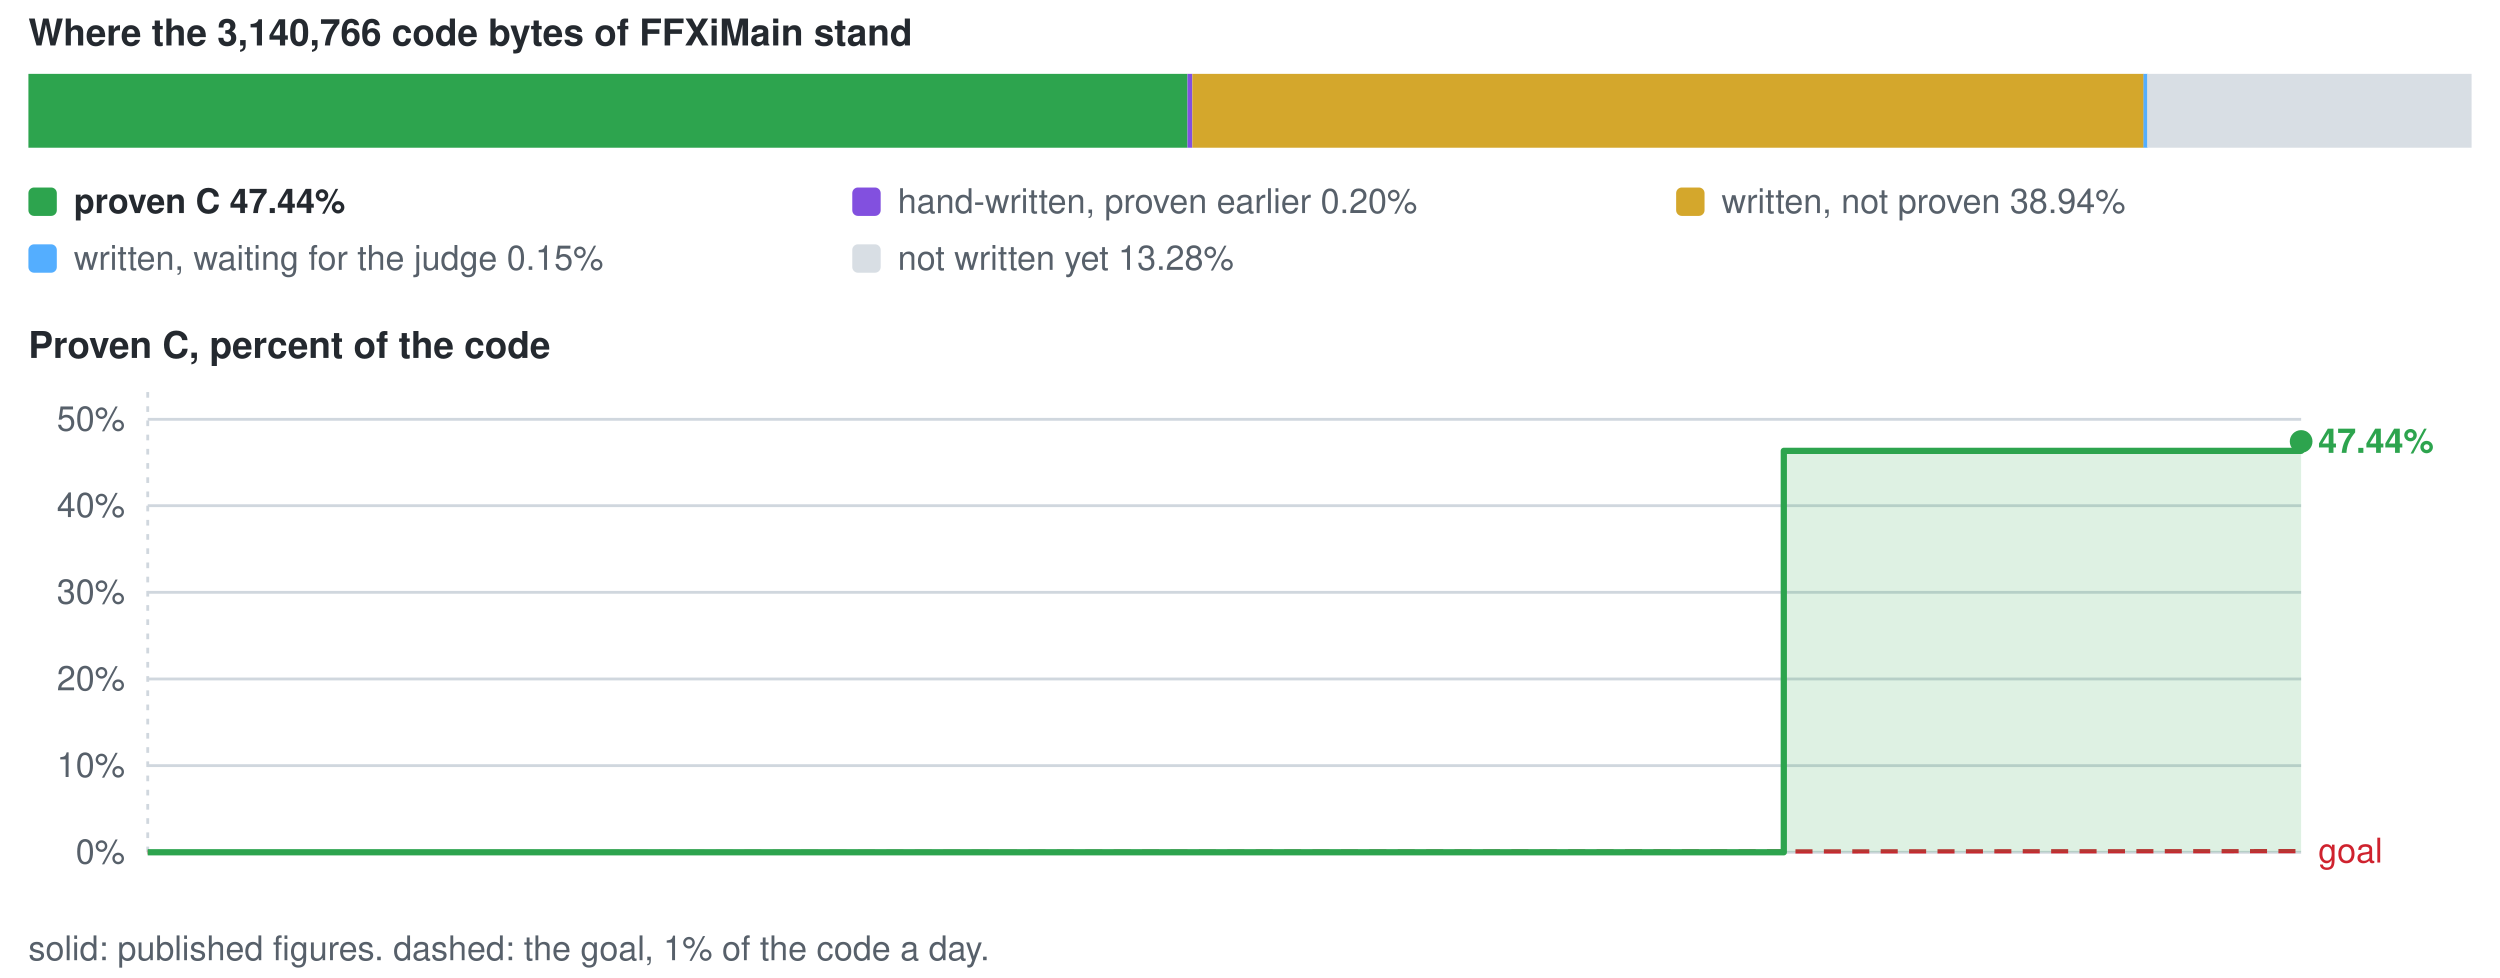
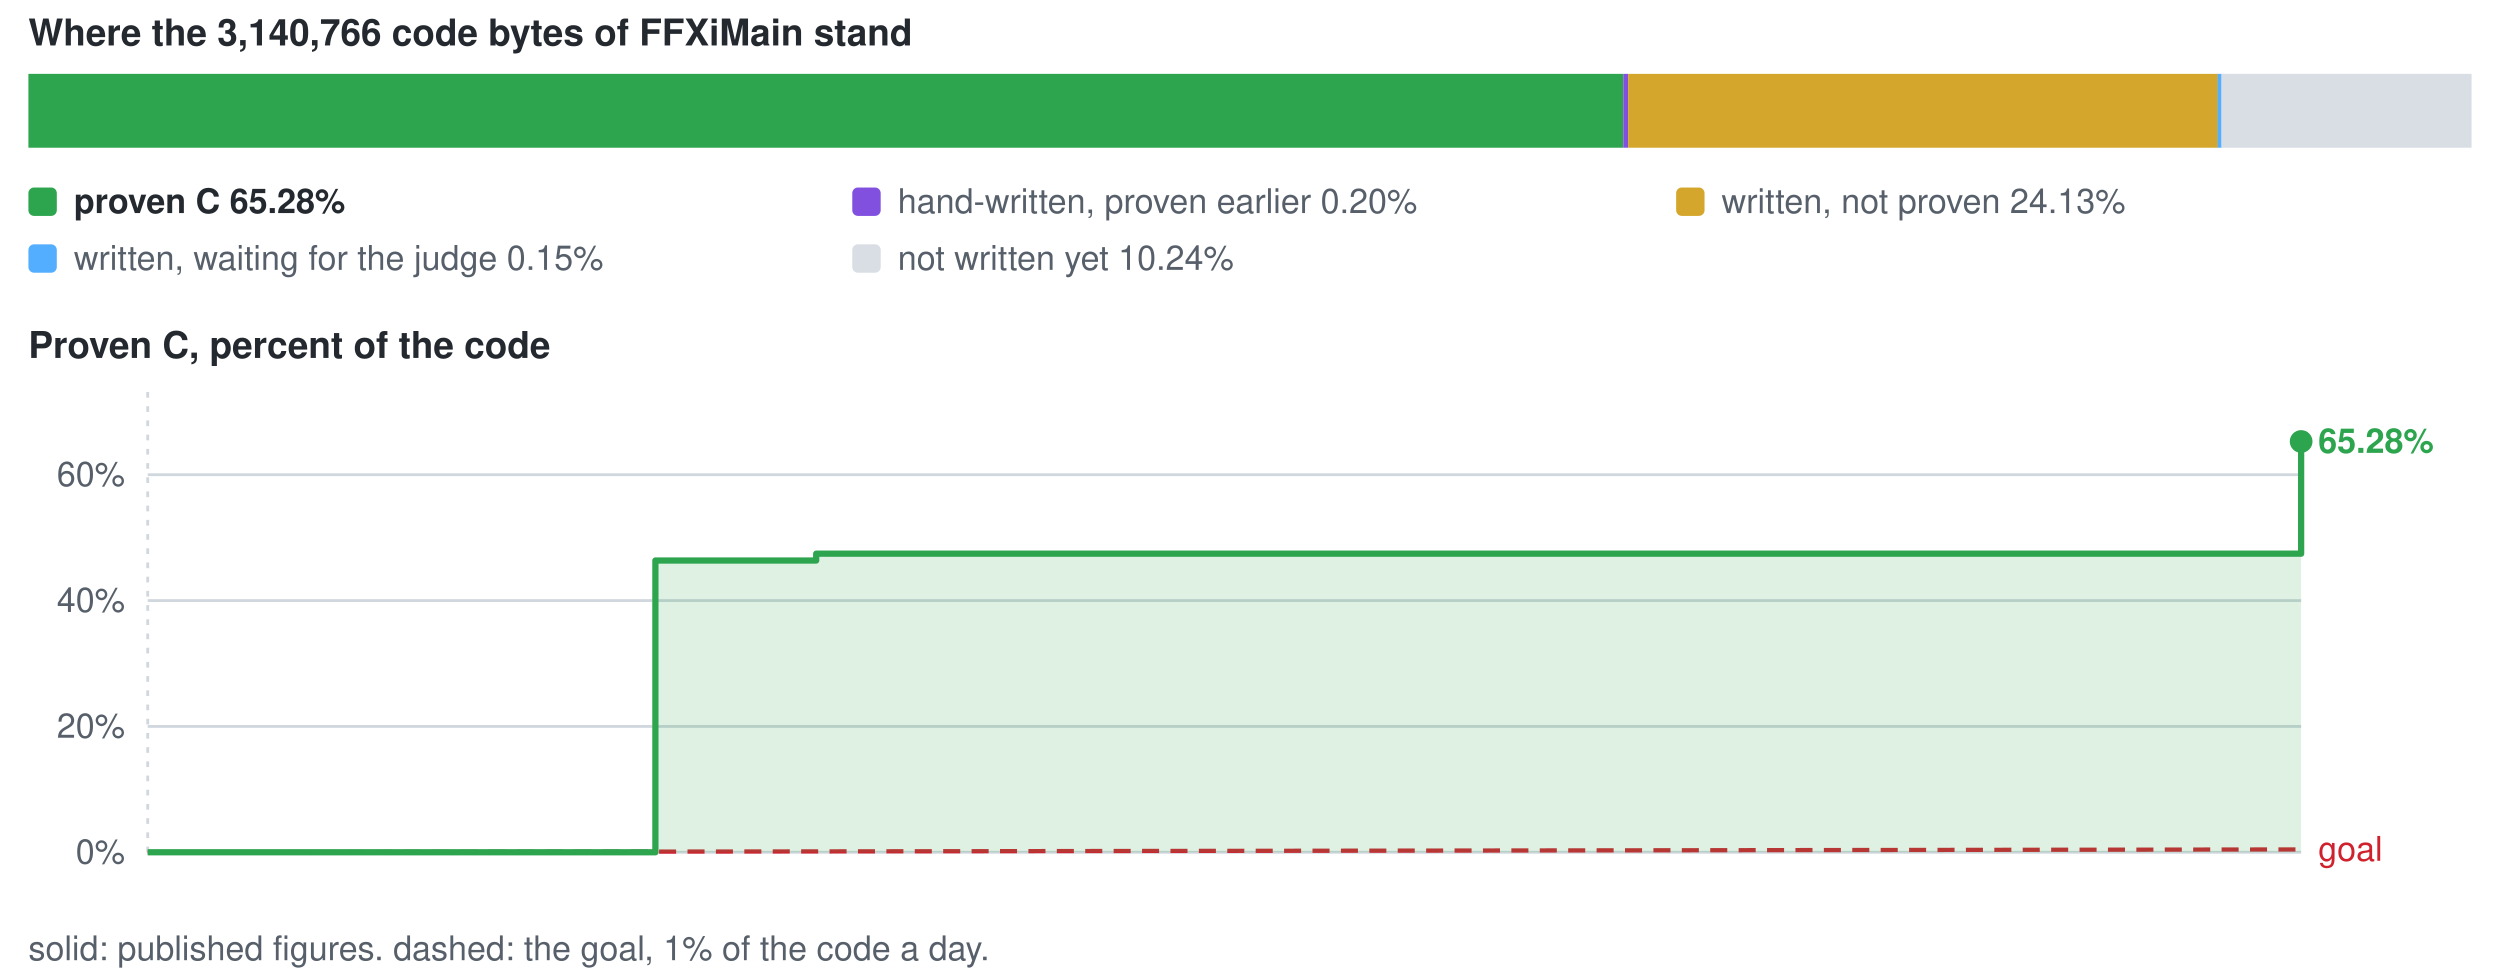
<svg xmlns="http://www.w3.org/2000/svg" viewBox="0 0 880 344" width="880" height="344" role="img" aria-label="conversion progress">
  <style>text{font-family:-apple-system,BlinkMacSystemFont,'Segoe UI',Helvetica,Arial,sans-serif;font-size:12px;fill:#57606a}.s{fill:#24292f;font-weight:600}.b{font-size:13px}</style>
  <text x="10" y="16" class="s b">Where the 3,140,766 code bytes of FFXiMain stand</text>
-   <rect x="10.0" y="26" width="408.0" height="26" fill="#2da44e" />
-   <rect x="418.0" y="26" width="1.7" height="26" fill="#8250df" />
-   <rect x="419.7" y="26" width="334.9" height="26" fill="#d4a72c" />
-   <rect x="754.5" y="26" width="1.5" height="26" fill="#54aeff" />
-   <rect x="755.8" y="26" width="114.2" height="26" fill="#d8dee4" />
+   <rect x="10.0" y="26" width="561.4" height="26" fill="#2da44e" />
+   <rect x="571.4" y="26" width="1.7" height="26" fill="#8250df" />
+   <rect x="573.1" y="26" width="207.6" height="26" fill="#d4a72c" />
+   <rect x="780.6" y="26" width="1.5" height="26" fill="#54aeff" />
+   <rect x="781.9" y="26" width="88.1" height="26" fill="#d8dee4" />
  <rect x="10" y="66" width="10" height="10" rx="2" fill="#2da44e" />
-   <text x="26" y="75" class="s">proven C 47.44%</text>
+   <text x="26" y="75" class="s">proven C 65.28%</text>
  <rect x="300" y="66" width="10" height="10" rx="2" fill="#8250df" />
  <text x="316" y="75">hand-written, proven earlier 0.20%</text>
  <rect x="590" y="66" width="10" height="10" rx="2" fill="#d4a72c" />
-   <text x="606" y="75">written, not proven 38.94%</text>
+   <text x="606" y="75">written, not proven 24.13%</text>
  <rect x="10" y="86" width="10" height="10" rx="2" fill="#54aeff" />
  <text x="26" y="95">written, waiting for the judge 0.15%</text>
  <rect x="300" y="86" width="10" height="10" rx="2" fill="#d8dee4" />
-   <text x="316" y="95">not written yet 13.28%</text>
+   <text x="316" y="95">not written yet 10.24%</text>
  <text x="10" y="126" class="s b">Proven C, percent of the code</text>
  <line x1="52" y1="300.0" x2="810" y2="300.0" stroke="#d0d7de" stroke-width="1" />
  <text x="44" y="304.0" text-anchor="end">0%</text>
-   <line x1="52" y1="269.5" x2="810" y2="269.5" stroke="#d0d7de" stroke-width="1" />
-   <text x="44" y="273.5" text-anchor="end">10%</text>
-   <line x1="52" y1="239.0" x2="810" y2="239.0" stroke="#d0d7de" stroke-width="1" />
-   <text x="44" y="243.0" text-anchor="end">20%</text>
-   <line x1="52" y1="208.5" x2="810" y2="208.5" stroke="#d0d7de" stroke-width="1" />
-   <text x="44" y="212.5" text-anchor="end">30%</text>
-   <line x1="52" y1="178.0" x2="810" y2="178.0" stroke="#d0d7de" stroke-width="1" />
-   <text x="44" y="182.0" text-anchor="end">40%</text>
-   <line x1="52" y1="147.6" x2="810" y2="147.6" stroke="#d0d7de" stroke-width="1" />
-   <text x="44" y="151.6" text-anchor="end">50%</text>
+   <line x1="52" y1="255.7" x2="810" y2="255.7" stroke="#d0d7de" stroke-width="1" />
+   <text x="44" y="259.7" text-anchor="end">20%</text>
+   <line x1="52" y1="211.4" x2="810" y2="211.4" stroke="#d0d7de" stroke-width="1" />
+   <text x="44" y="215.4" text-anchor="end">40%</text>
+   <line x1="52" y1="167.1" x2="810" y2="167.1" stroke="#d0d7de" stroke-width="1" />
+   <text x="44" y="171.1" text-anchor="end">60%</text>
  <line x1="52.0" y1="138" x2="52.0" y2="300" stroke="#d0d7de" stroke-width="1" stroke-dasharray="2 3" />
-   <line x1="52.0" y1="300.0" x2="810.0" y2="299.6" stroke="#cf222e" stroke-width="1.5" stroke-dasharray="6 4" />
-   <text x="816.0" y="303.6" style="fill:#cf222e">goal</text>
-   <path d="M52.0 300.0 H627.9 V158.7 H810.0 V155.4 V300.0 H52.0 Z" fill="#2da44e" fill-opacity="0.16" />
-   <path d="M52.0 300.0 H627.9 V158.7 H810.0 V155.4" fill="none" stroke="#2da44e" stroke-width="2.2" stroke-linejoin="round" />
+   <line x1="52.0" y1="300.0" x2="810.0" y2="299.0" stroke="#cf222e" stroke-width="1.5" stroke-dasharray="6 4" />
+   <text x="816.0" y="303.0" style="fill:#cf222e">goal</text>
+   <path d="M52.0 300.0 H230.7 V197.3 H287.3 V194.9 H810.0 V155.4 V300.0 H52.0 Z" fill="#2da44e" fill-opacity="0.16" />
+   <path d="M52.0 300.0 H230.7 V197.3 H287.3 V194.9 H810.0 V155.4" fill="none" stroke="#2da44e" stroke-width="2.2" stroke-linejoin="round" />
  <circle cx="810.0" cy="155.4" r="4" fill="#2da44e" />
-   <text x="816.0" y="159.4" class="s" style="fill:#2da44e">47.44%</text>
+   <text x="816.0" y="159.4" class="s" style="fill:#2da44e">65.28%</text>
  <text x="10" y="338">solid: published figures. dashed: the goal, 1% of the code a day.</text>
</svg>
